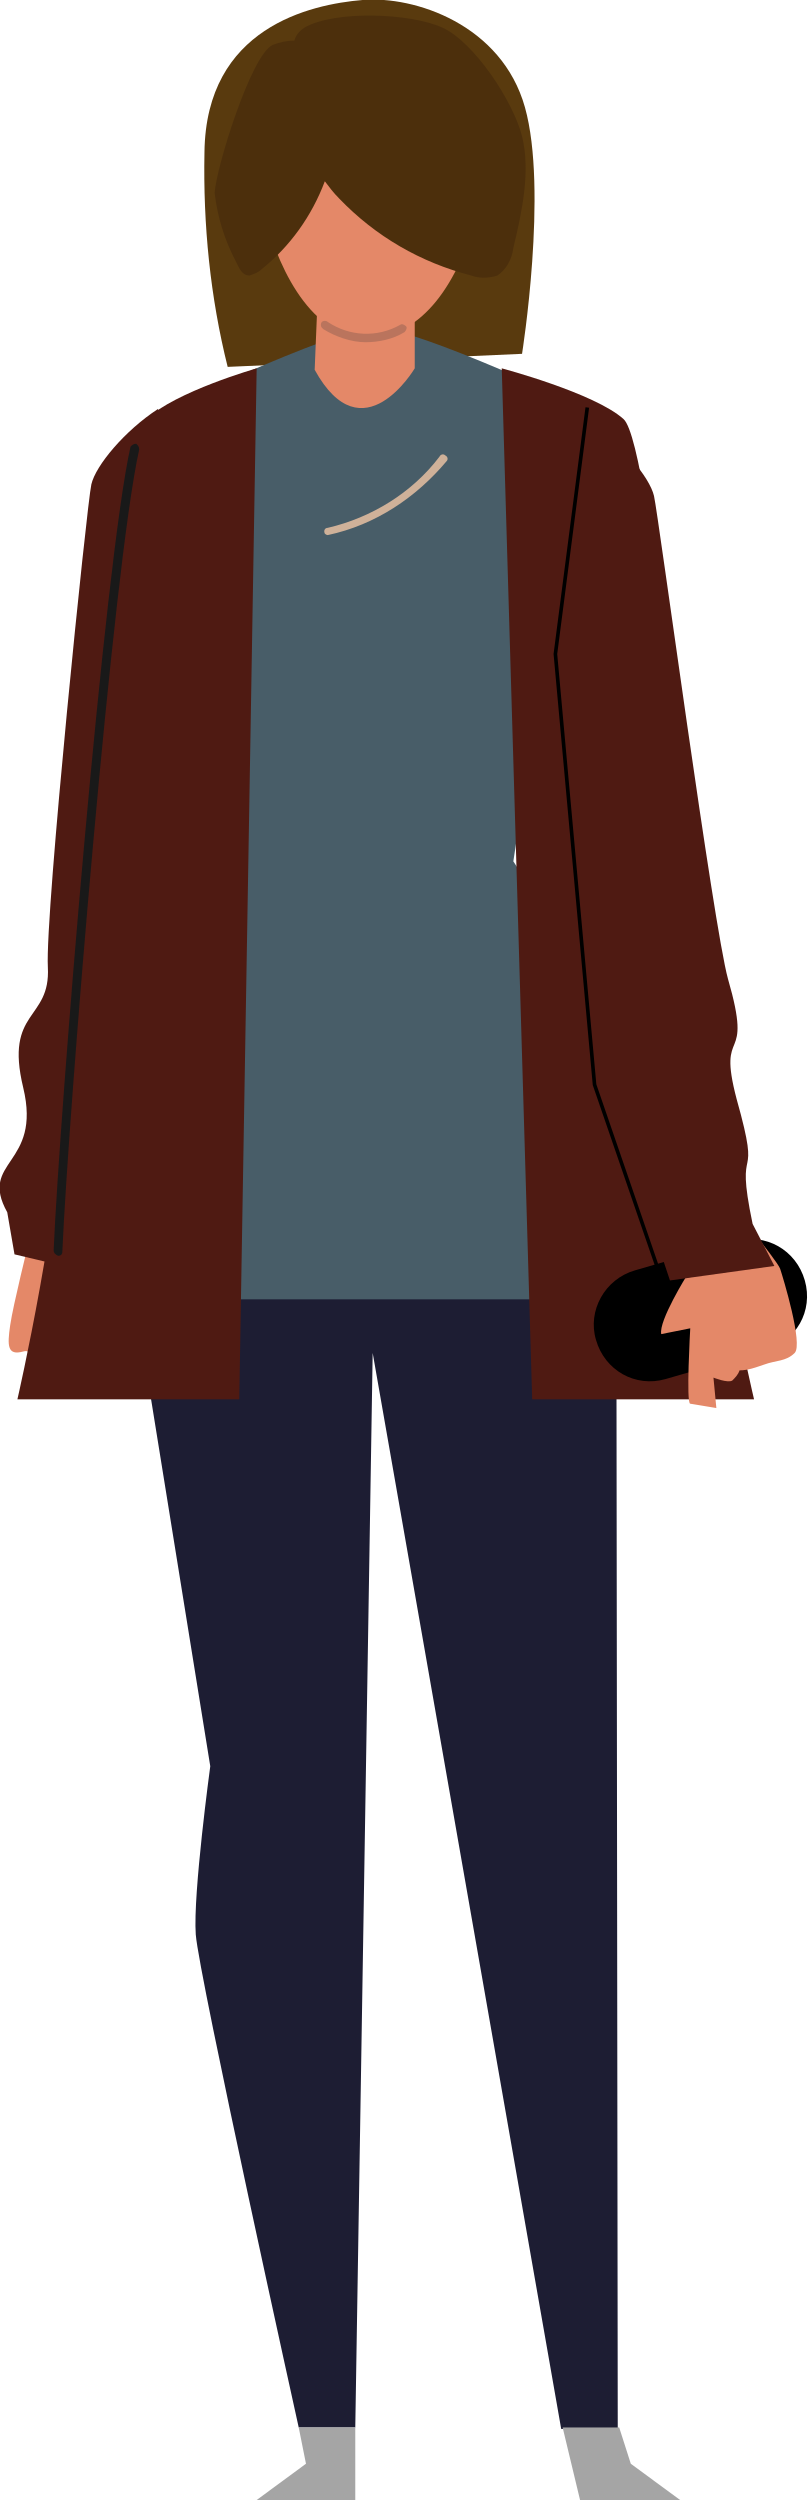
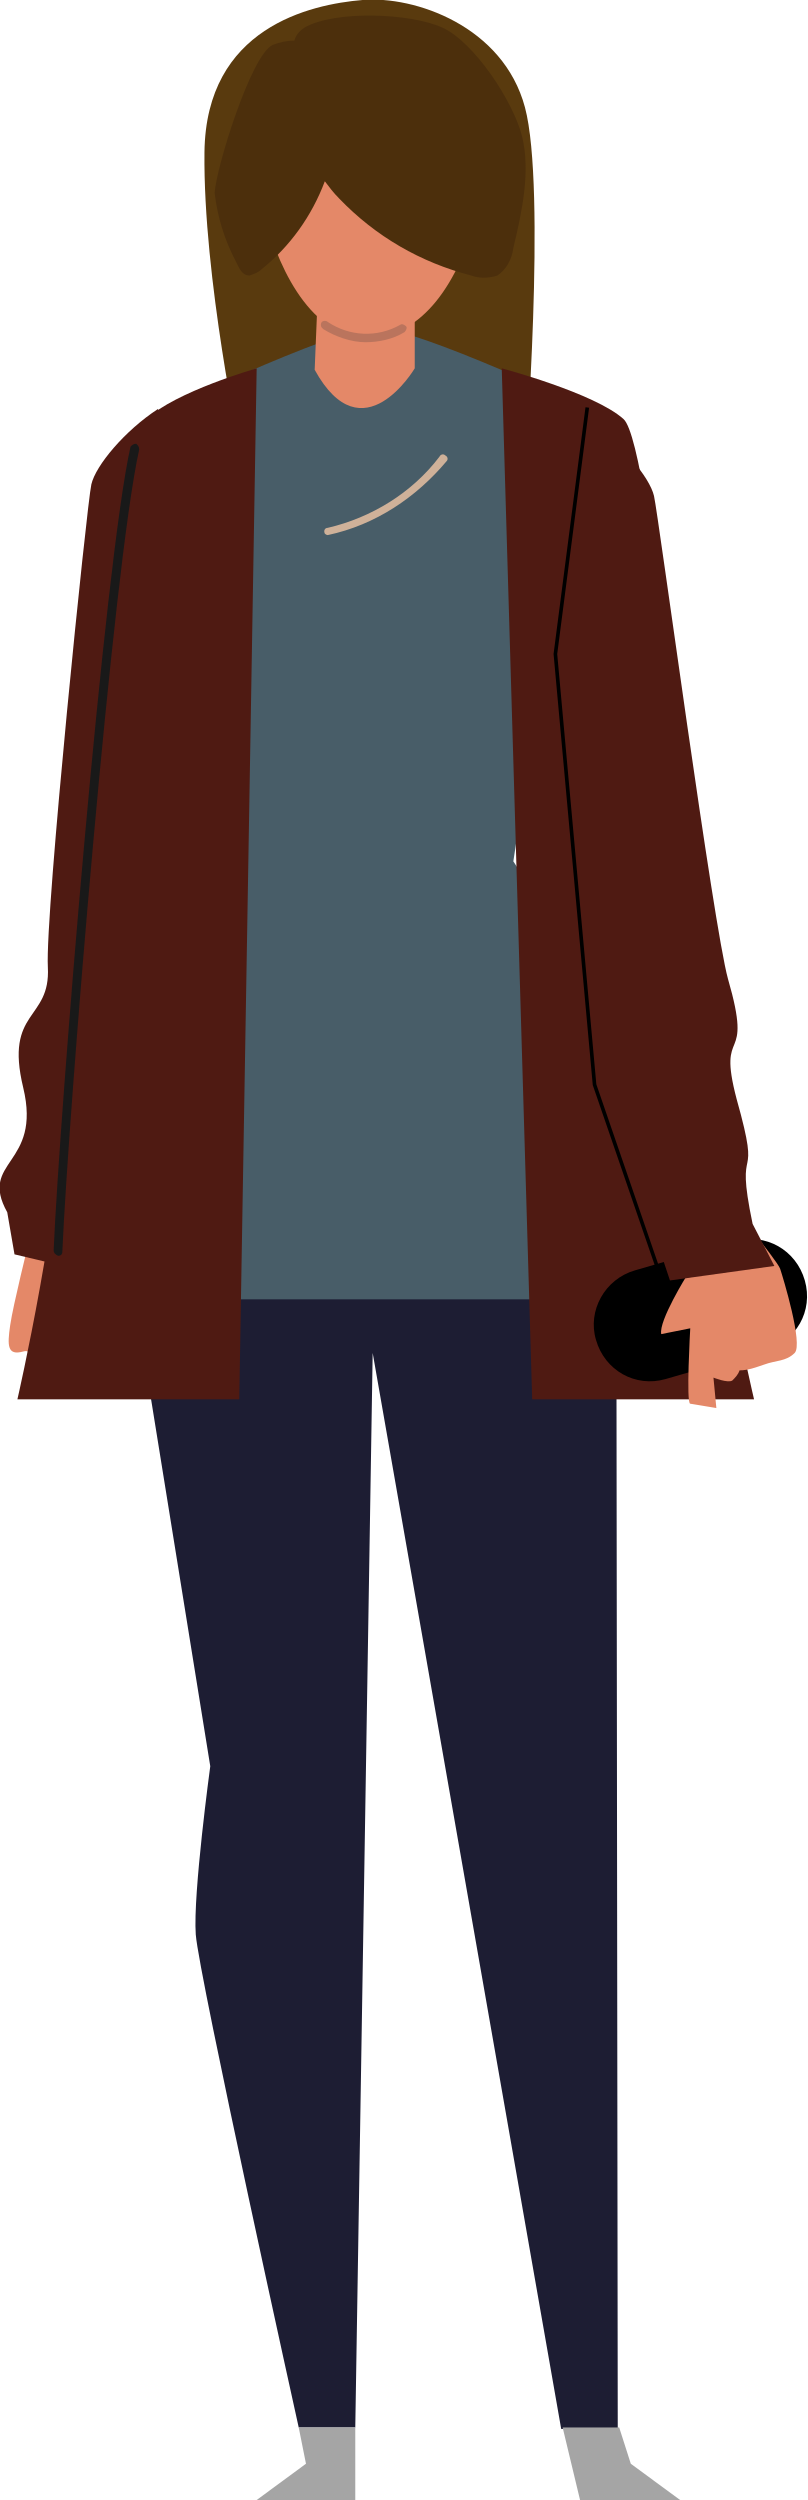
<svg xmlns="http://www.w3.org/2000/svg" version="1.1" baseProfile="tiny" id="Layer_1" x="0px" y="0px" viewBox="0 0 55.7 172.4" xml:space="preserve">
  <g id="Layer_2_1_">
    <g id="OBJECTS">
      <path fill="#1D1D33" d="M8.5,84.6l17,2.9l17-2.9l0.1,82.9h-3.9L25.7,93.3l-1.2,74.1h-3.9c0,0-6.9-31.2-7.1-34s1-11.6,1-11.6    L8.5,84.6z" />
      <path fill="#E48868" d="M2,85.6c0,0-1.1,4.4-1.3,5.8s-0.2,2.1,0.9,1.8S1.5,95.2,3.2,95s4.5-4.7,4.5-4.7l-2.8-3.9L2,85.6z" />
-       <path fill="#593A0E" d="M36,24.4c0,0,1.8-11.3,0.2-17S28.6-0.3,25,0S14.2,1.9,14.1,10.5c-0.1,5,0.4,10,1.6,14.8L36,24.4z" />
+       <path fill="#593A0E" d="M36.2,32.3c0,0,1.5-19.3,0-24.9S28.6-0.3,25,0S14.2,1.9,14.1,10.5s2.5,20.8,2.5,20.8L36.2,32.3z" />
      <path fill="#485D68" d="M37.5,45.4l-2.1,14C41,67.7,44,80.1,45.5,89.6H4.8c3.6-21.4,11.6-30,11.6-30l-3.3-14.3    c-2.9-2.8-3.1-7.1-3.1-9.1v-7.3c0,0,13-6.3,15.9-6.3s14.9,5.7,14.9,5.7V36C41.9,41.7,37.5,45.4,37.5,45.4z" />
      <path fill="#4F1A12" d="M34.6,25.4l2.1,71.1H52c0,0-3.1-13-3.6-23.1S45,30.7,43,28.9S34.6,25.4,34.6,25.4z" />
      <path fill="#4F1A12" d="M10.9,28.2c-2.3,1.5-4.3,3.9-4.6,5.2S3.1,63,3.3,66.7S0.3,69.6,1.6,75s-3.1,5-1.1,8.6L1,86.5l4.2,1L9.4,75    l3.7-29.7L10.9,28.2z" />
      <path fill="#CFB199" d="M22.6,36.9L22.6,36.9c3.3-0.7,6.1-2.6,8.2-5.1c0.1-0.1,0.1-0.3-0.1-0.4c-0.1-0.1-0.3-0.1-0.4,0.1    c-1.9,2.5-4.7,4.2-7.7,4.9c-0.2,0-0.3,0.2-0.2,0.4c0,0,0,0,0,0C22.4,36.8,22.5,36.9,22.6,36.9z" />
      <path fill="#393762" d="M13.3,45.2c0.1,0,0.1,0,0.2,0c0.1-0.1,0.2-0.3,0.1-0.4c0,0,0,0,0,0c-2-3.2-2.3-7.3-0.8-10.8l0.1-0.1    l-0.1-0.1c-0.2-0.5-0.4-0.9-0.7-1.4s-0.4-1-0.7-1.5c-0.1-0.1-0.3-0.2-0.4-0.1c-0.1,0.1-0.2,0.3-0.1,0.4c0.2,0.5,0.4,0.9,0.7,1.4    s0.4,0.9,0.6,1.3c-1.5,3.7-1.1,7.8,0.9,11.2C13.1,45.2,13.2,45.2,13.3,45.2z" />
      <path fill="#393762" d="M5.8,86.2c0.1,0,0.3-0.1,0.3-0.3c0.9-4.6,2.1-9,3.7-13.4c0.1-0.2,0-0.3-0.2-0.4s-0.3,0-0.4,0.2    c-1.6,4.4-2.9,8.9-3.8,13.5C5.5,86,5.6,86.2,5.8,86.2L5.8,86.2z" />
      <path fill="#E48868" d="M28.6,18.3v7.1c0,0-3.6,6.1-6.9,0.1l0.3-7.3H28.6z" />
      <path fill="#E48868" d="M27.1,1.4c6.2,0.8,7.1,7.9,5.7,13.6c-1.1,4.2-3.6,8.4-7.6,8.3s-6.3-5.5-7-8.8C17.1,9.1,17.3,0.1,27.1,1.4z    " />
      <path fill="#E48868" d="M32.1,13.4c0,0,0.2-2.3,2.1-1.6s-0.4,6.1-2.5,5.5S32.1,13.4,32.1,13.4z" />
      <path fill="#E48868" d="M19.4,13.3c0,0-0.1-2.4-2-1.7s0,6.1,2.1,5.7S19.4,13.3,19.4,13.3z" />
      <path fill="#4C2F0C" d="M18.8,3.1c0.5-0.2,1-0.3,1.5-0.3c0.1-0.4,0.4-0.7,0.7-0.9c2.1-1.2,7.3-1,9.5,0S35.4,7,36,9.4    s0,5.2-0.6,7.7c-0.1,0.8-0.5,1.5-1.1,1.9c-0.6,0.2-1.3,0.2-1.8,0c-3.5-0.9-6.6-2.7-9.1-5.3c-0.4-0.4-0.7-0.8-1-1.2l0,0    C21.5,14.9,20,17,18,18.6c-0.2,0.2-0.5,0.3-0.8,0.4c-0.5,0-0.7-0.5-0.9-0.9c-0.8-1.5-1.3-3.1-1.5-4.8C14.9,11.6,17.3,3.8,18.8,3.1    z" />
      <path fill="#BA745D" d="M25.2,23.6c0.9,0,1.9-0.2,2.7-0.7c0.1-0.1,0.2-0.3,0.1-0.4c0,0,0,0,0,0c-0.1-0.1-0.3-0.2-0.4-0.1    c-1.6,0.9-3.5,0.8-5-0.2c-0.1-0.1-0.3-0.1-0.4,0c-0.1,0.1-0.1,0.3,0,0.4c0,0,0,0,0.1,0.1C23.1,23.2,24.2,23.6,25.2,23.6z" />
      <path fill="#4F1A12" d="M17.7,25.4l-1.2,71.1H1.2c0,0,3-13,3.5-23.1s3.4-42.6,5.4-44.5S17.7,25.4,17.7,25.4z" />
      <path d="M43.8,87.6l6.9-2c2.1-0.6,4.2,0.6,4.8,2.7l0,0c0.6,2.1-0.6,4.2-2.7,4.8l-6.9,2c-2.1,0.6-4.2-0.6-4.8-2.7l0,0    C40.5,90.4,41.7,88.2,43.8,87.6z" />
      <path fill="#191919" d="M4,86.6c0.2,0,0.3-0.1,0.3-0.3C4.7,77,7.8,39,9.6,31c0-0.2-0.1-0.3-0.2-0.4c-0.2,0-0.3,0.1-0.4,0.2    c-1.8,8-4.9,46.1-5.3,55.4C3.7,86.4,3.8,86.5,4,86.6C4,86.5,4,86.5,4,86.6L4,86.6z" />
      <path fill="#E48868" d="M45.8,86l1.6,1.9c0,0-2,3.2-1.8,4.1l2-0.4c0,0-0.3,5.2,0,5.2l1.8,0.3L49.2,95c0,0,1,0.4,1.3,0.2    c0.2-0.2,0.4-0.4,0.5-0.7c0.6,0,1.1-0.2,1.7-0.4c0.8-0.3,1.5-0.2,2.1-0.8s-0.8-5.2-1-5.8s-4.1-5.3-4.1-5.3L45.8,86z" />
      <polygon fill="#A5A5A5" points="38.8,167.4 40,172.4 46.9,172.4 43.5,169.9 42.7,167.4   " />
      <polygon fill="#A5A5A5" points="24.5,167.4 24.5,172.4 17.7,172.4 21.1,169.9 20.6,167.4   " />
      <path fill="#4F1A12" d="M40.5,29c2.3,1.5,4.3,3.9,4.6,5.2s4.1,29.7,5.1,33.3c1.8,6.2-0.8,3,0.6,8.3c1.8,6.4-0.2,2.4,1.1,8.6    l1.5,2.9l-7.2,1L42,75.7L38.3,46L40.5,29z" />
      <path fill="none" stroke="#000000" stroke-width="0.25" stroke-miterlimit="10" d="M45.3,87.3L41,74.8l-2.7-29.7l2.2-17" />
    </g>
  </g>
</svg>
